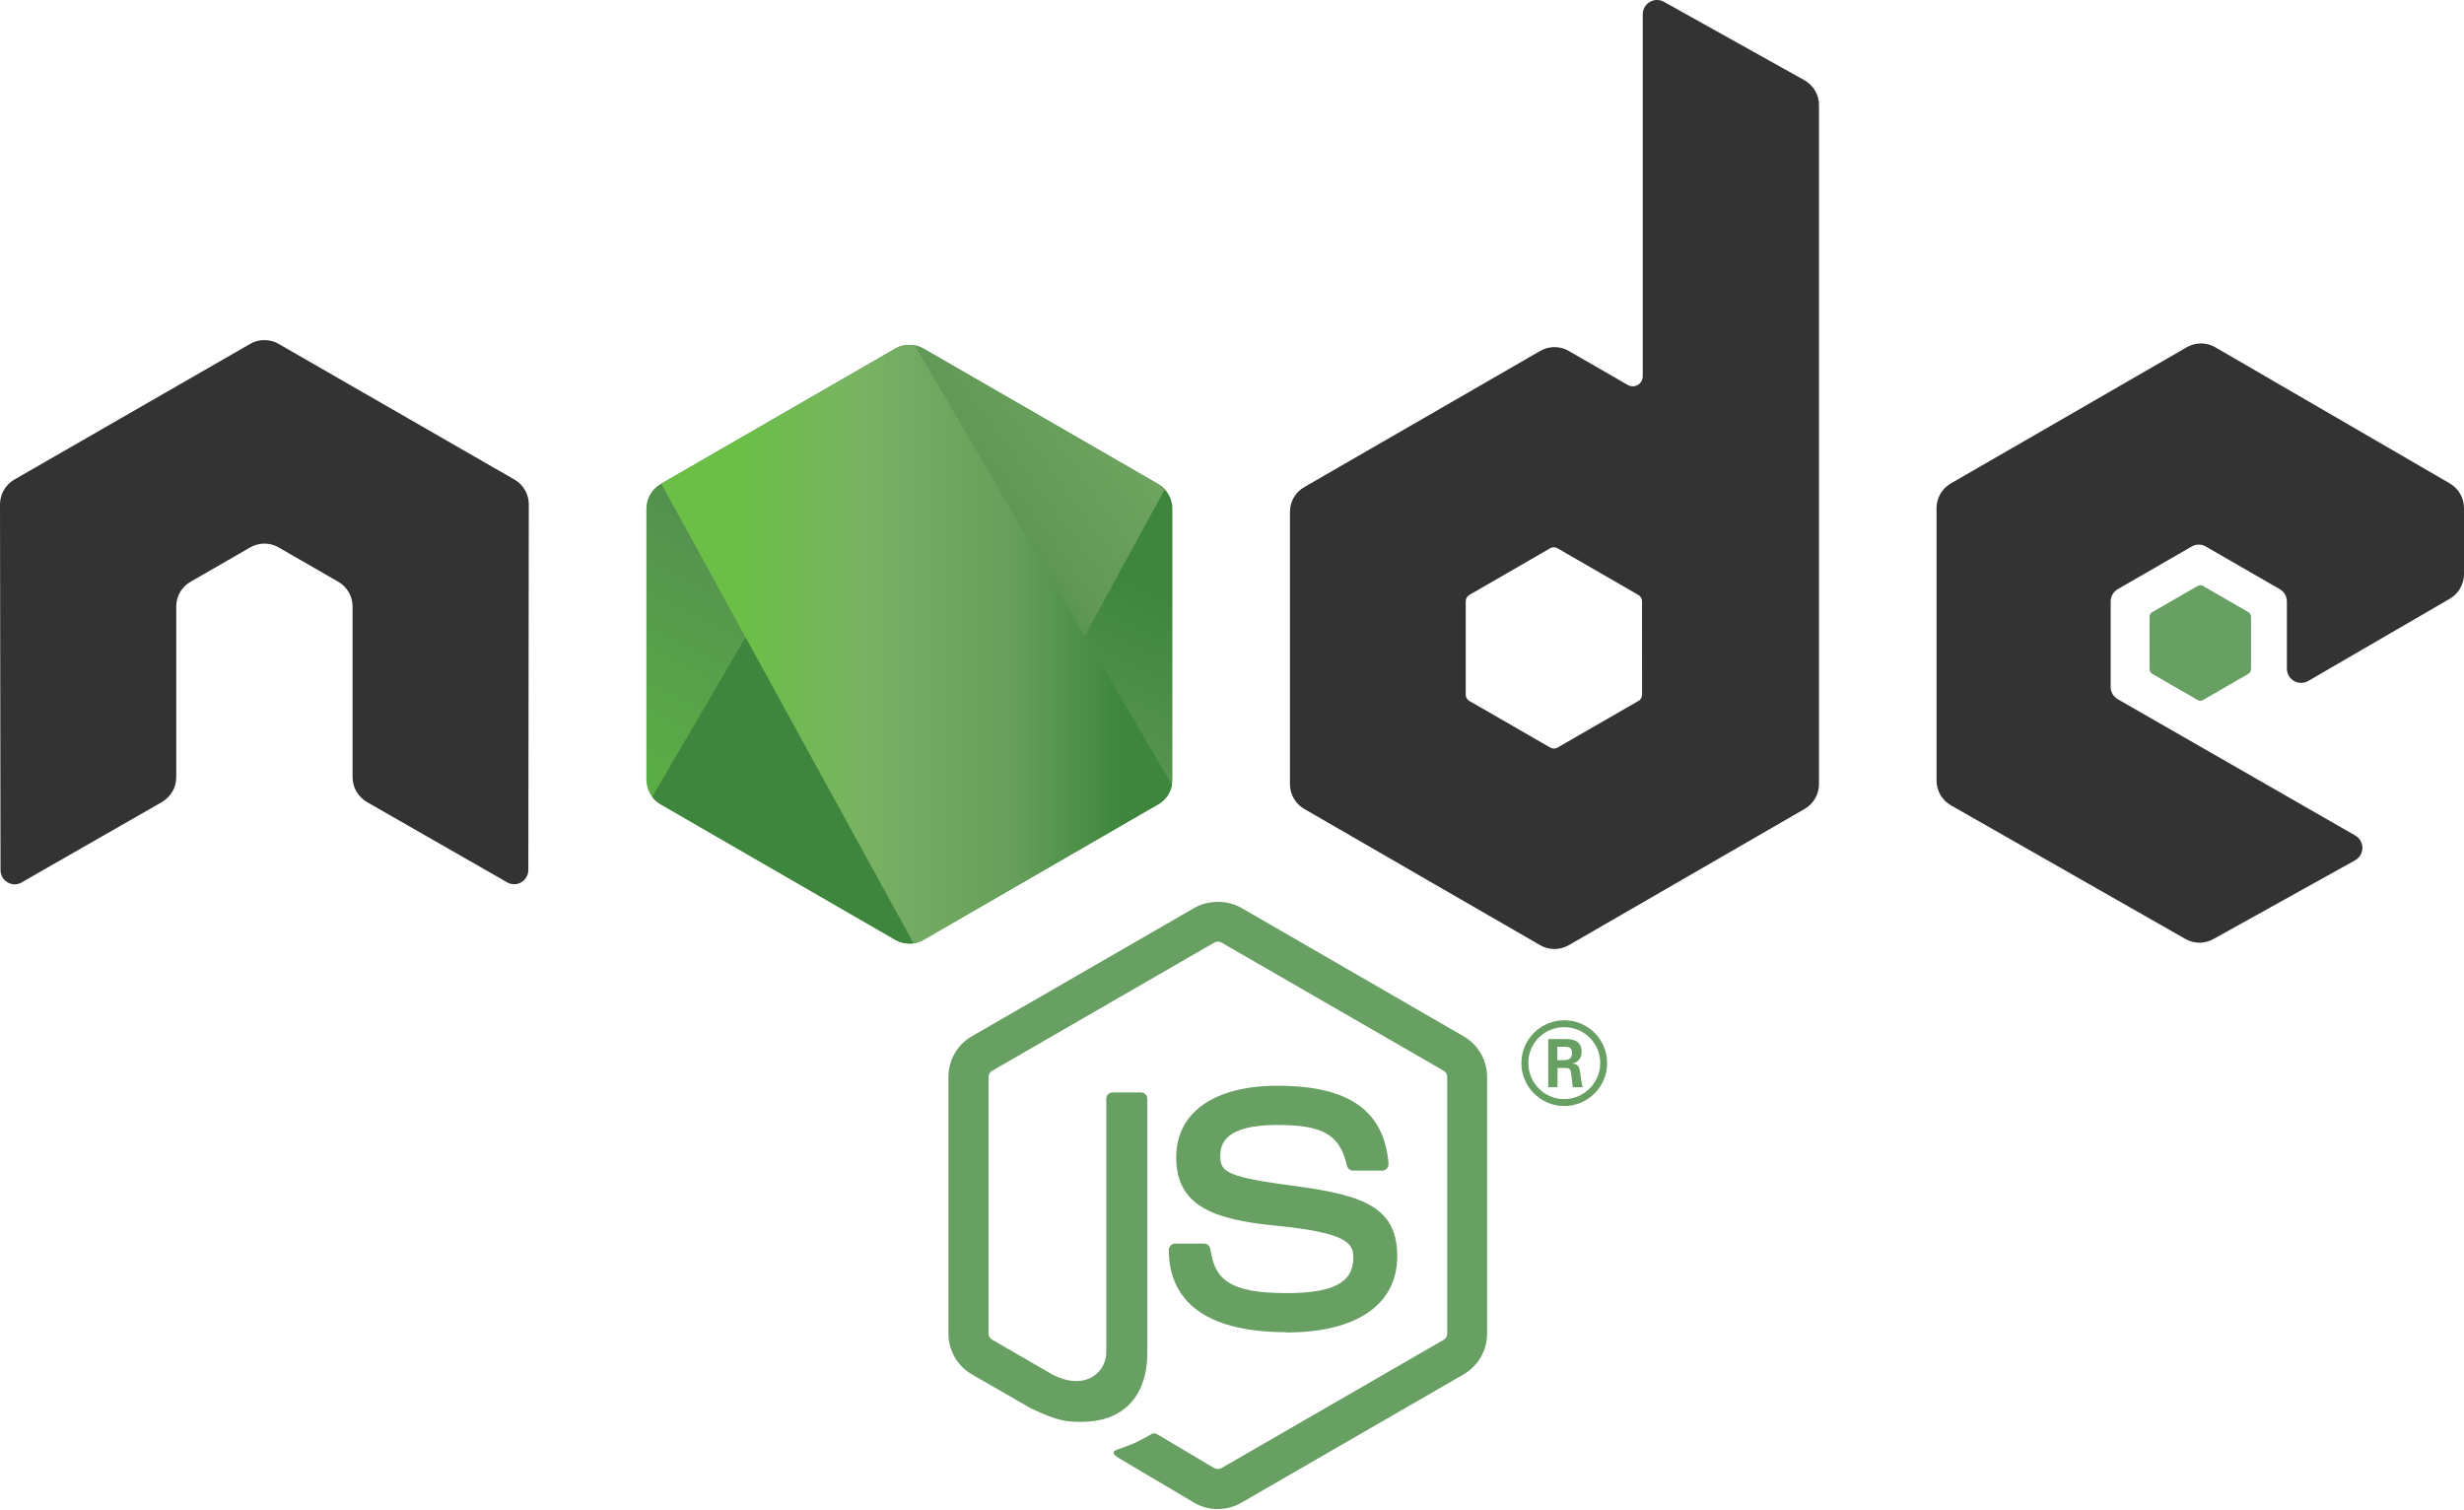
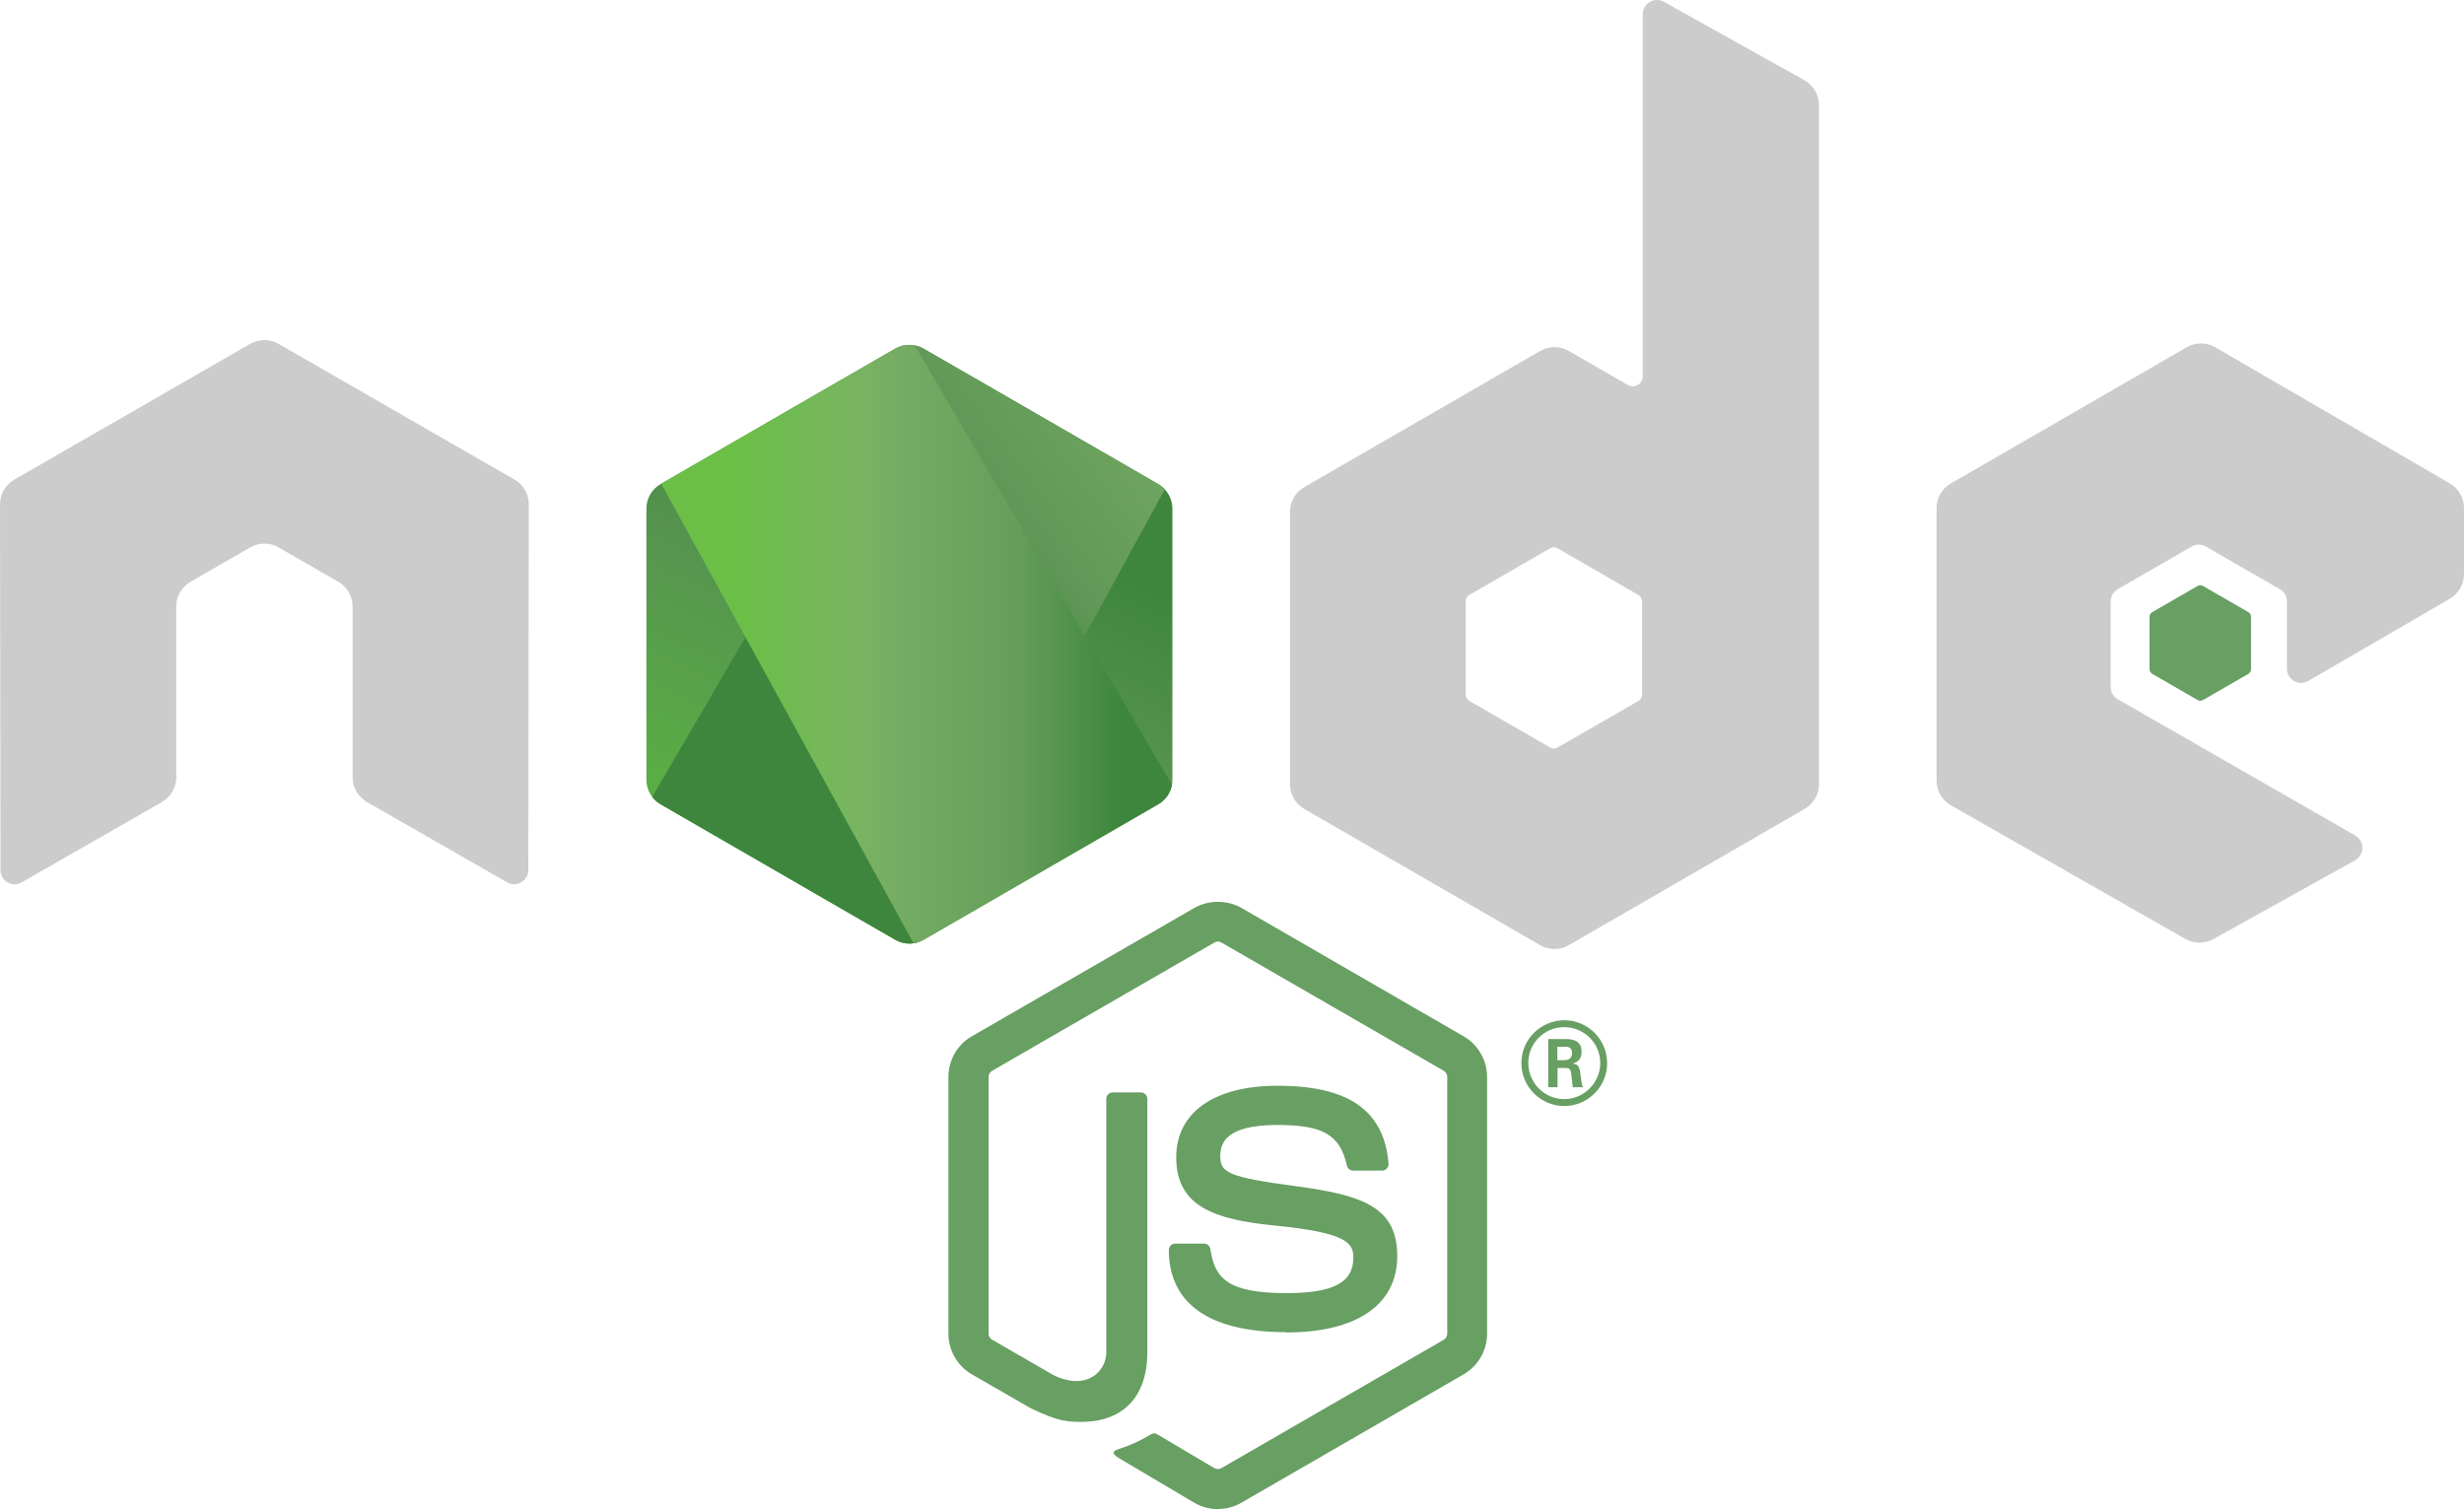
<svg xmlns="http://www.w3.org/2000/svg" width="589.827" height="361.238" version="1.2" viewBox="0 0 442.37 270.929">
  <defs>
    <clipPath id="a">
      <path d="M239.03 226.605l-42.13 24.317c-1.578.91-2.546 2.59-2.546 4.406v48.668c0 1.817.968 3.496 2.546 4.406l42.133 24.336c1.575.907 3.517.907 5.09 0l42.126-24.336c1.57-.91 2.54-2.59 2.54-4.406v-48.668c0-1.816-.97-3.496-2.55-4.406l-42.12-24.317c-.79-.453-1.67-.68-2.55-.68-.88 0-1.76.227-2.55.68" />
    </clipPath>
    <linearGradient id="b" x1="-.348" x2="1.251" gradientTransform="rotate(116.114 53.1 202.97) scale(86.48)" gradientUnits="userSpaceOnUse">
      <stop offset=".3" stop-color="#3E863D" />
      <stop offset=".5" stop-color="#55934F" />
      <stop offset=".8" stop-color="#5AAD45" />
    </linearGradient>
    <clipPath id="c">
      <path d="M195.398 307.086c.403.523.907.976 1.5 1.316l36.14 20.875 6.02 3.46c.9.52 1.926.74 2.934.665.336-.027.672-.09 1-.183l44.434-81.36c-.34-.37-.738-.68-1.184-.94l-27.586-15.93-14.582-8.39c-.414-.24-.863-.41-1.32-.53zm0 0" />
    </clipPath>
    <linearGradient id="d" x1="-.456" x2=".582" gradientTransform="rotate(-36.46 550.846 -214.337) scale(132.798)" gradientUnits="userSpaceOnUse">
      <stop offset=".57" stop-color="#3E863D" />
      <stop offset=".72" stop-color="#619857" />
      <stop offset="1" stop-color="#76AC64" />
    </linearGradient>
    <clipPath id="e">
      <path d="M241.066 225.953c-.707.07-1.398.29-2.035.652l-42.01 24.247 45.3 82.51c.63-.09 1.25-.3 1.81-.624l42.13-24.336c1.3-.754 2.19-2.03 2.46-3.476l-46.18-78.89c-.34-.067-.68-.102-1.03-.102-.14 0-.28.007-.42.02" />
    </clipPath>
    <linearGradient id="f" x1=".043" x2=".984" gradientTransform="translate(192.862 279.652) scale(97.417)" gradientUnits="userSpaceOnUse">
      <stop offset=".16" stop-color="#6BBF47" />
      <stop offset=".38" stop-color="#79B461" />
      <stop offset=".47" stop-color="#75AC64" />
      <stop offset=".7" stop-color="#659E5A" />
      <stop offset=".9" stop-color="#3E863D" />
    </linearGradient>
  </defs>
  <path fill="#689f63" d="M218.647 270.93c-1.46 0-2.91-.383-4.19-1.12l-13.337-7.896c-1.992-1.114-1.02-1.508-.363-1.735 2.656-.93 3.195-1.14 6.03-2.75.298-.17.688-.11.993.07l10.246 6.08c.37.2.895.2 1.238 0l39.95-23.06c.37-.21.61-.64.61-1.08v-46.1c0-.46-.24-.87-.618-1.1l-39.934-23.04c-.37-.22-.86-.22-1.23 0l-39.926 23.04c-.387.22-.633.65-.633 1.09v46.1c0 .44.24.86.62 1.07l10.94 6.32c5.94 2.97 9.57-.53 9.57-4.05v-45.5c0-.65.51-1.15 1.16-1.15h5.06c.63 0 1.15.5 1.15 1.15v45.52c0 7.92-4.32 12.47-11.83 12.47-2.31 0-4.13 0-9.21-2.5l-10.48-6.04c-2.59-1.5-4.19-4.3-4.19-7.29v-46.1c0-3 1.6-5.8 4.19-7.28l39.99-23.07c2.53-1.43 5.89-1.43 8.4 0l39.94 23.08c2.58 1.49 4.19 4.28 4.19 7.28v46.1c0 2.99-1.61 5.78-4.19 7.28l-39.94 23.07c-1.28.74-2.73 1.12-4.21 1.12" />
  <path fill="#689f63" d="M230.987 239.164c-17.48 0-21.145-8.024-21.145-14.754 0-.64.516-1.15 1.157-1.15h5.16c.57 0 1.05.415 1.14.978.78 5.258 3.1 7.91 13.67 7.91 8.42 0 12-1.902 12-6.367 0-2.57-1.02-4.48-14.1-5.76-10.94-1.08-17.7-3.49-17.7-12.24 0-8.06 6.8-12.86 18.19-12.86 12.79 0 19.13 4.44 19.93 13.98.03.33-.09.65-.31.89-.22.23-.53.37-.85.37h-5.19c-.54 0-1.01-.38-1.12-.9-1.25-5.53-4.27-7.3-12.48-7.3-9.19 0-10.26 3.2-10.26 5.6 0 2.91 1.26 3.76 13.66 5.4 12.28 1.63 18.11 3.93 18.11 12.56 0 8.7-7.26 13.69-19.92 13.69m48.66-48.89h1.34c1.1 0 1.31-.77 1.31-1.22 0-1.18-.81-1.18-1.26-1.18h-1.38zm-1.63-3.78h2.97c1.02 0 3.02 0 3.02 2.28 0 1.59-1.02 1.92-1.63 2.12 1.19.08 1.27.86 1.43 1.96.08.69.21 1.88.45 2.28h-1.83c-.05-.4-.33-2.6-.33-2.72-.12-.49-.29-.73-.9-.73h-1.51v3.46h-1.67zm-3.57 4.3c0 3.58 2.89 6.48 6.44 6.48 3.58 0 6.47-2.96 6.47-6.48 0-3.59-2.93-6.44-6.48-6.44-3.5 0-6.44 2.81-6.44 6.43m14.16.03c0 4.24-3.47 7.7-7.7 7.7-4.2 0-7.7-3.42-7.7-7.7 0-4.36 3.58-7.7 7.7-7.7 4.15 0 7.69 3.35 7.69 7.7" />
-   <path fill="#333" fill-rule="evenodd" d="M94.936 90.55c0-1.84-.97-3.53-2.558-4.445l-42.356-24.37c-.715-.42-1.516-.64-2.328-.67h-.438c-.812.03-1.613.25-2.34.67L2.562 86.105C.984 87.025 0 88.715 0 90.555l.093 65.64c0 .91.47 1.76 1.27 2.21.78.48 1.76.48 2.54 0l25.18-14.42c1.59-.946 2.56-2.618 2.56-4.44V108.88c0-1.83.97-3.52 2.555-4.43l10.72-6.174c.796-.46 1.67-.688 2.56-.688.876 0 1.77.226 2.544.687l10.715 6.172c1.586.91 2.56 2.6 2.56 4.43v30.663c0 1.82.983 3.5 2.565 4.44l25.164 14.41c.79.47 1.773.47 2.56 0 .776-.45 1.268-1.3 1.268-2.21zm199.868 34.176c0 .457-.243.88-.64 1.106l-14.548 8.386c-.395.227-.883.227-1.277 0l-14.55-8.386c-.4-.227-.64-.65-.64-1.106V107.93c0-.458.24-.88.63-1.11l14.54-8.4c.4-.23.89-.23 1.29 0l14.55 8.4c.4.23.64.652.64 1.11zM298.734.324c-.794-.442-1.76-.43-2.544.027-.78.46-1.262 1.3-1.262 2.21v65c0 .64-.34 1.23-.894 1.55-.55.32-1.235.32-1.79 0L281.634 63c-1.58-.914-3.526-.914-5.112 0l-42.37 24.453c-1.583.91-2.56 2.6-2.56 4.42v48.92c0 1.83.977 3.51 2.56 4.43l42.37 24.47c1.582.91 3.53.91 5.117 0l42.37-24.48c1.58-.92 2.56-2.6 2.56-4.43V18.863c0-1.856-1.01-3.563-2.63-4.47zm141.093 107.164c1.574-.914 2.543-2.602 2.543-4.422V91.21c0-1.824-.97-3.507-2.547-4.425l-42.1-24.44c-1.59-.92-3.54-.92-5.13 0l-42.36 24.45c-1.59.92-2.56 2.6-2.56 4.43v48.9c0 1.84.99 3.54 2.58 4.45l42.09 23.99c1.55.89 3.45.9 5.02.03l25.46-14.15c.8-.45 1.31-1.3 1.31-2.22 0-.92-.49-1.78-1.29-2.23l-42.62-24.46c-.8-.45-1.29-1.3-1.29-2.21v-15.34c0-.916.48-1.76 1.28-2.216l13.26-7.65c.79-.46 1.76-.46 2.55 0l13.27 7.65c.79.45 1.28 1.3 1.28 2.21v12.06c0 .91.49 1.76 1.28 2.22.79.45 1.77.45 2.56-.01zm0 0" />
+   <path fill="#ccc" fill-rule="evenodd" d="M94.936 90.55c0-1.84-.97-3.53-2.558-4.445l-42.356-24.37c-.715-.42-1.516-.64-2.328-.67h-.438c-.812.03-1.613.25-2.34.67L2.562 86.105C.984 87.025 0 88.715 0 90.555l.093 65.64c0 .91.47 1.76 1.27 2.21.78.48 1.76.48 2.54 0l25.18-14.42c1.59-.946 2.56-2.618 2.56-4.44V108.88c0-1.83.97-3.52 2.555-4.43l10.72-6.174c.796-.46 1.67-.688 2.56-.688.876 0 1.77.226 2.544.687l10.715 6.172c1.586.91 2.56 2.6 2.56 4.43v30.663c0 1.82.983 3.5 2.565 4.44l25.164 14.41c.79.47 1.773.47 2.56 0 .776-.45 1.268-1.3 1.268-2.21zm199.868 34.176c0 .457-.243.88-.64 1.106l-14.548 8.386c-.395.227-.883.227-1.277 0l-14.55-8.386c-.4-.227-.64-.65-.64-1.106V107.93c0-.458.24-.88.63-1.11l14.54-8.4c.4-.23.89-.23 1.29 0l14.55 8.4c.4.23.64.652.64 1.11zM298.734.324c-.794-.442-1.76-.43-2.544.027-.78.46-1.262 1.3-1.262 2.21v65c0 .64-.34 1.23-.894 1.55-.55.32-1.235.32-1.79 0L281.634 63c-1.58-.914-3.526-.914-5.112 0l-42.37 24.453c-1.583.91-2.56 2.6-2.56 4.42v48.92c0 1.83.977 3.51 2.56 4.43l42.37 24.47c1.582.91 3.53.91 5.117 0l42.37-24.48c1.58-.92 2.56-2.6 2.56-4.43V18.863c0-1.856-1.01-3.563-2.63-4.47zm141.093 107.164c1.574-.914 2.543-2.602 2.543-4.422V91.21c0-1.824-.97-3.507-2.547-4.425l-42.1-24.44c-1.59-.92-3.54-.92-5.13 0l-42.36 24.45c-1.59.92-2.56 2.6-2.56 4.43v48.9c0 1.84.99 3.54 2.58 4.45l42.09 23.99c1.55.89 3.45.9 5.02.03l25.46-14.15c.8-.45 1.31-1.3 1.31-2.22 0-.92-.49-1.78-1.29-2.23l-42.62-24.46c-.8-.45-1.29-1.3-1.29-2.21v-15.34c0-.916.48-1.76 1.28-2.216l13.26-7.65c.79-.46 1.76-.46 2.55 0l13.27 7.65c.79.45 1.28 1.3 1.28 2.21v12.06c0 .91.49 1.76 1.28 2.22.79.45 1.77.45 2.56-.01zm0 0" />
  <path fill="#689f63" fill-rule="evenodd" d="M394.538 105.2c.3-.177.676-.177.98 0l8.13 4.69c.304.176.49.5.49.85v9.39c0 .35-.186.674-.49.85l-8.13 4.69c-.304.177-.68.177-.98 0l-8.125-4.69c-.31-.176-.5-.5-.5-.85v-9.39c0-.35.18-.674.49-.85zm0 0" />
  <g clip-path="url(#a)" transform="translate(-78.306 -164.016)">
    <path fill="url(#b)" d="M331.363 246.793l-118.715-58.19-60.87 124.174L270.49 370.97zm0 0" />
  </g>
  <g clip-path="url(#c)" transform="translate(-78.306 -164.016)">
    <path fill="url(#d)" d="M144.07 264.004l83.825 113.453 110.86-81.906-83.83-113.45zm0 0" />
  </g>
  <g clip-path="url(#e)" transform="translate(-78.306 -164.016)">
    <path fill="url(#f)" d="M197.02 225.934v107.43h91.683v-107.43zm0 0" />
  </g>
</svg>
